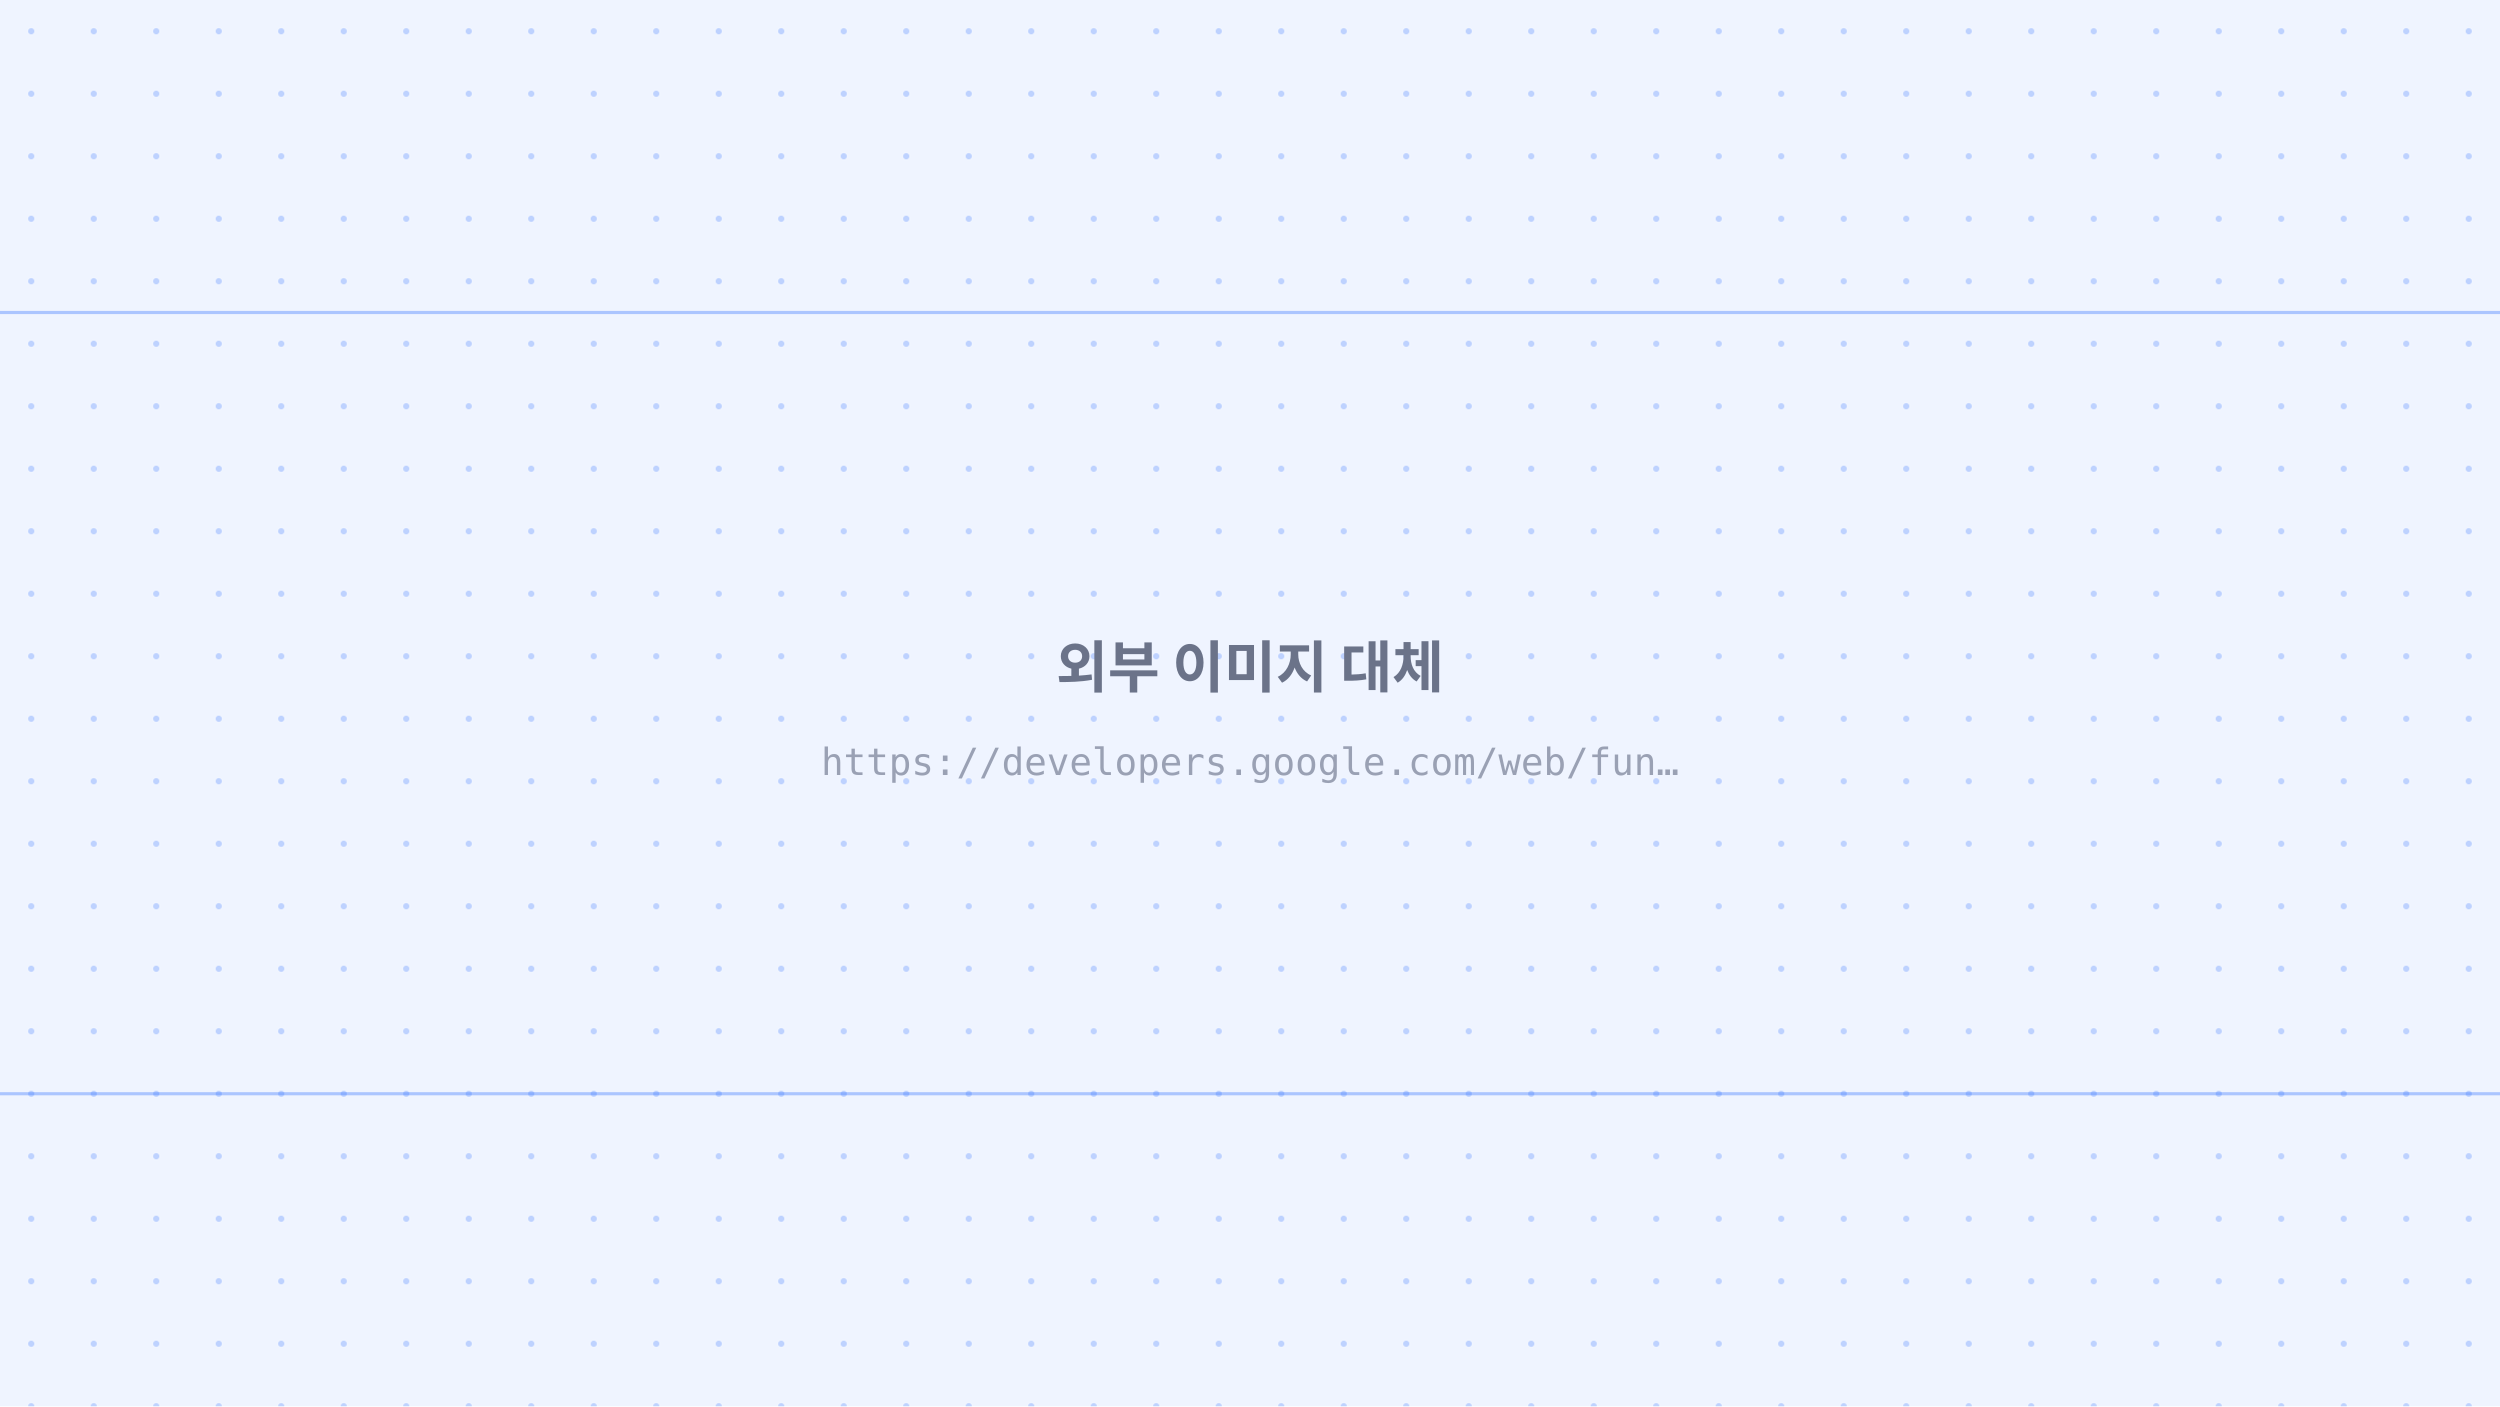
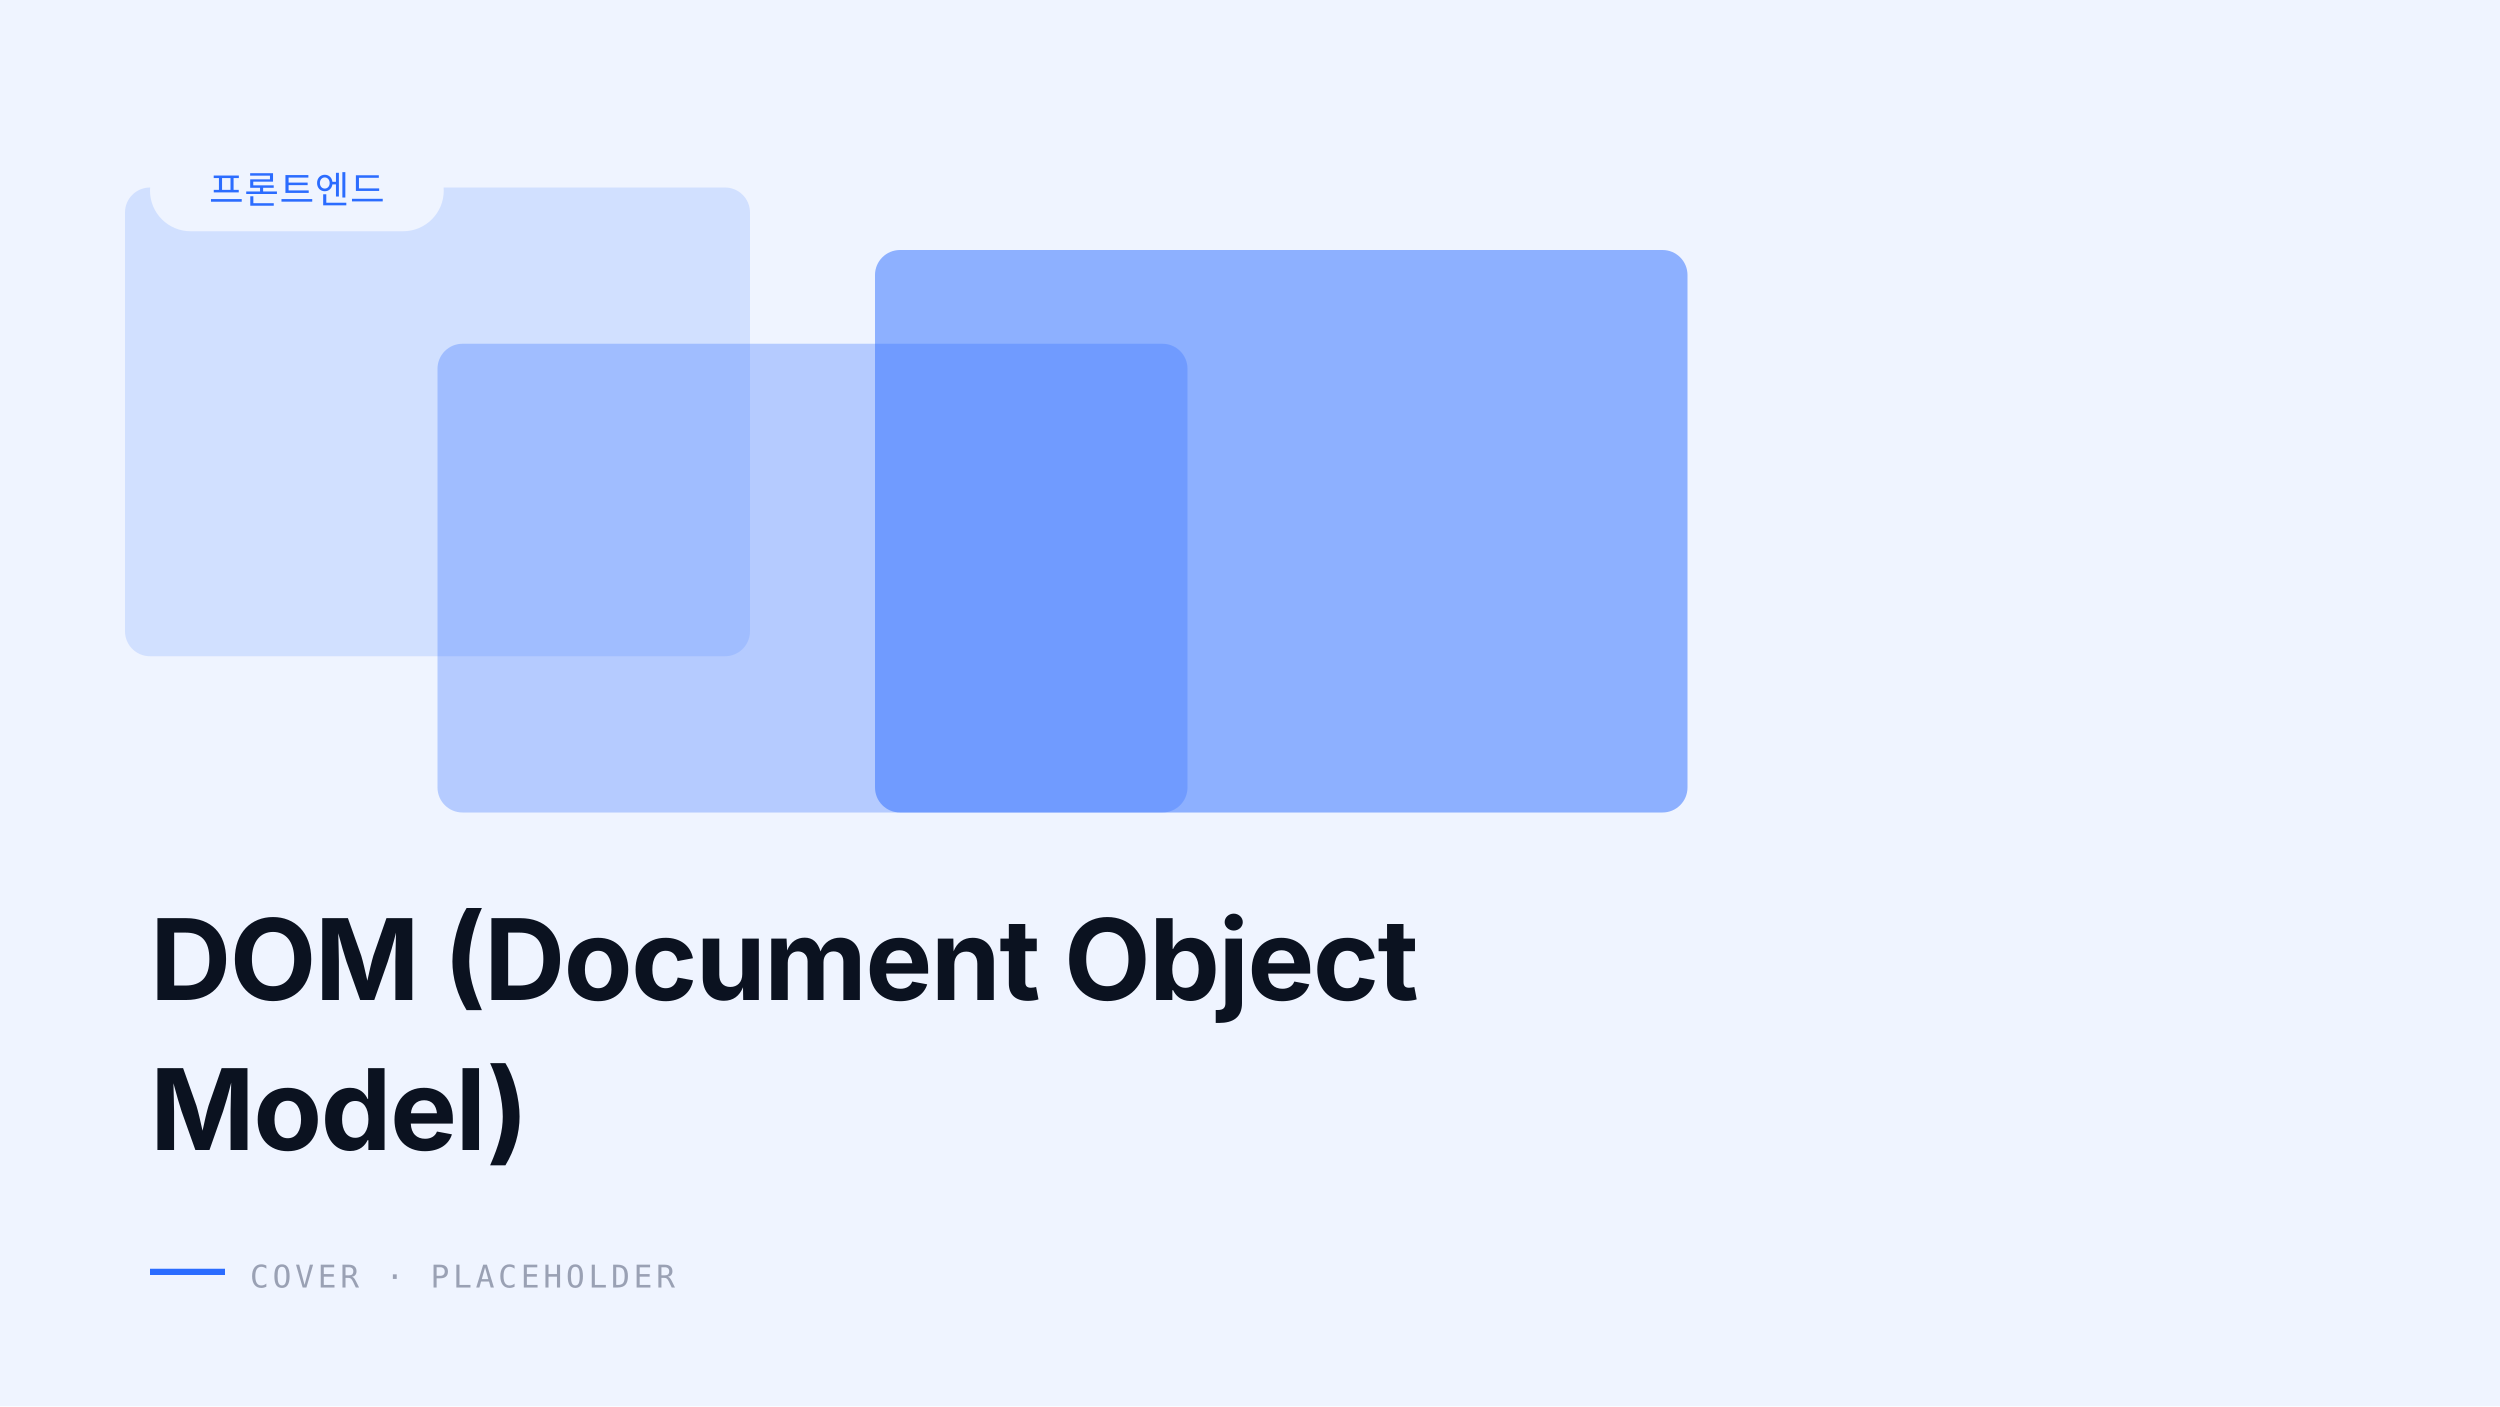
<svg xmlns="http://www.w3.org/2000/svg" viewBox="0 0 800 450" preserveAspectRatio="xMidYMid slice">
-   <defs>
-     <pattern id="p" width="20" height="20" patternUnits="userSpaceOnUse">
-       <rect width="20" height="20" fill="#eff4ff" />
-       <circle cx="10" cy="10" r="1" fill="#2b6cff" opacity="0.25" />
-     </pattern>
-   </defs>
-   <rect width="800" height="450" fill="url(#p)" />
-   <g fill="none" stroke="#2b6cff" stroke-width="1" opacity="0.35">
-     <line x1="0" y1="100" x2="800" y2="100" />
-     <line x1="0" y1="350" x2="800" y2="350" />
+   <rect width="800" height="450" fill="#eff4ff" />
+   <g fill="#2b6cff">
+     <rect x="40" y="60" width="200" height="150" rx="8" opacity="0.15" />
+     <rect x="140" y="110" width="240" height="150" rx="8" opacity="0.3" />
+     <rect x="280" y="80" width="260" height="180" rx="8" opacity="0.5" />
  </g>
-   <text x="400" y="220" text-anchor="middle" font-family="'Pretendard Variable', -apple-system, sans-serif" font-size="18" fill="#6b7389" font-weight="600">외부 이미지 대체</text>
-   <text x="400" y="248" text-anchor="middle" font-family="'JetBrains Mono', monospace" font-size="12" fill="#9aa1b4">https://developers.google.com/web/fun…</text>
+   <g transform="translate(48 48)">
+     <rect width="94" height="26" rx="13" fill="#eff4ff" />
+     <text x="47" y="17" text-anchor="middle" font-family="'Pretendard Variable', sans-serif" font-size="12" font-weight="500" fill="#2b6cff" letter-spacing="0.02em">프론트엔드</text>
+   </g>
+   <text x="48" y="320" font-family="'Pretendard Variable', 'Pretendard', -apple-system, sans-serif" font-size="36" font-weight="700" fill="#0b1220" letter-spacing="-0.5">DOM (Document Object</text>
+   <text x="48" y="368" font-family="'Pretendard Variable', 'Pretendard', -apple-system, sans-serif" font-size="36" font-weight="700" fill="#0b1220" letter-spacing="-0.5">Model)</text>
+   <rect x="48" y="406" width="24" height="2" fill="#2b6cff" />
+   <text x="80" y="412" font-family="'JetBrains Mono', monospace" font-size="10" fill="#9aa1b4" letter-spacing="0.12em">COVER · PLACEHOLDER</text>
</svg>
